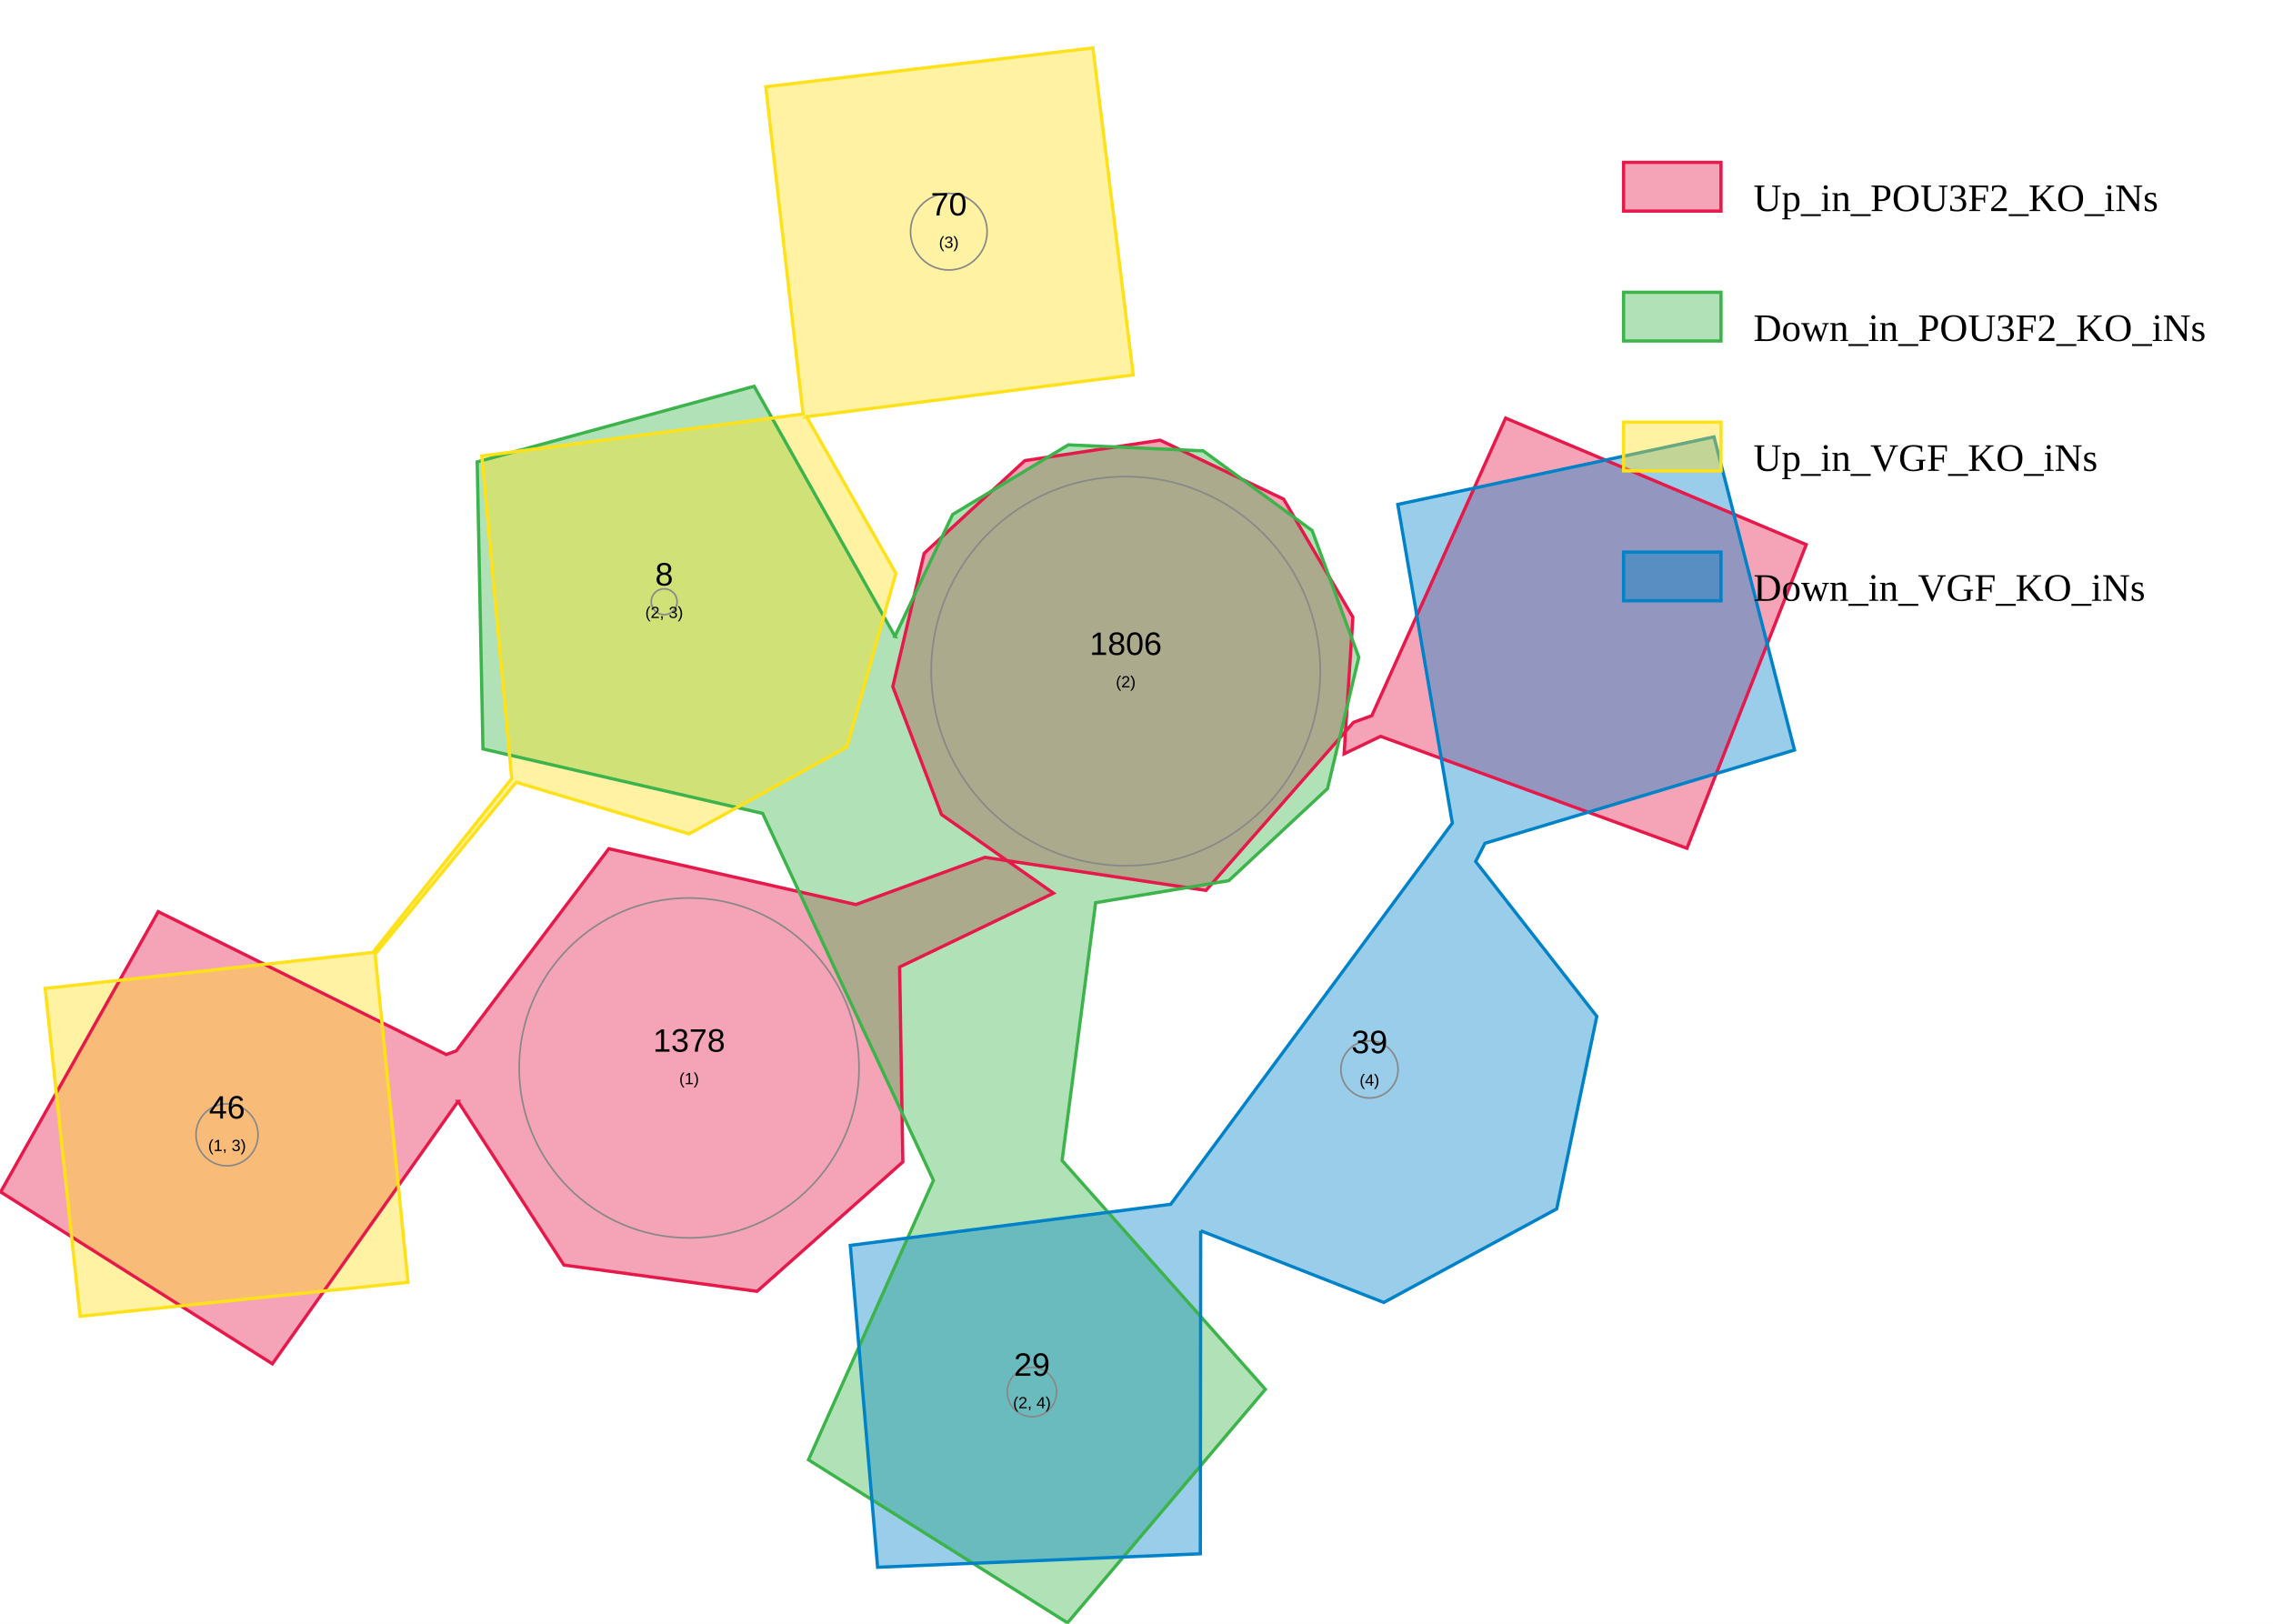
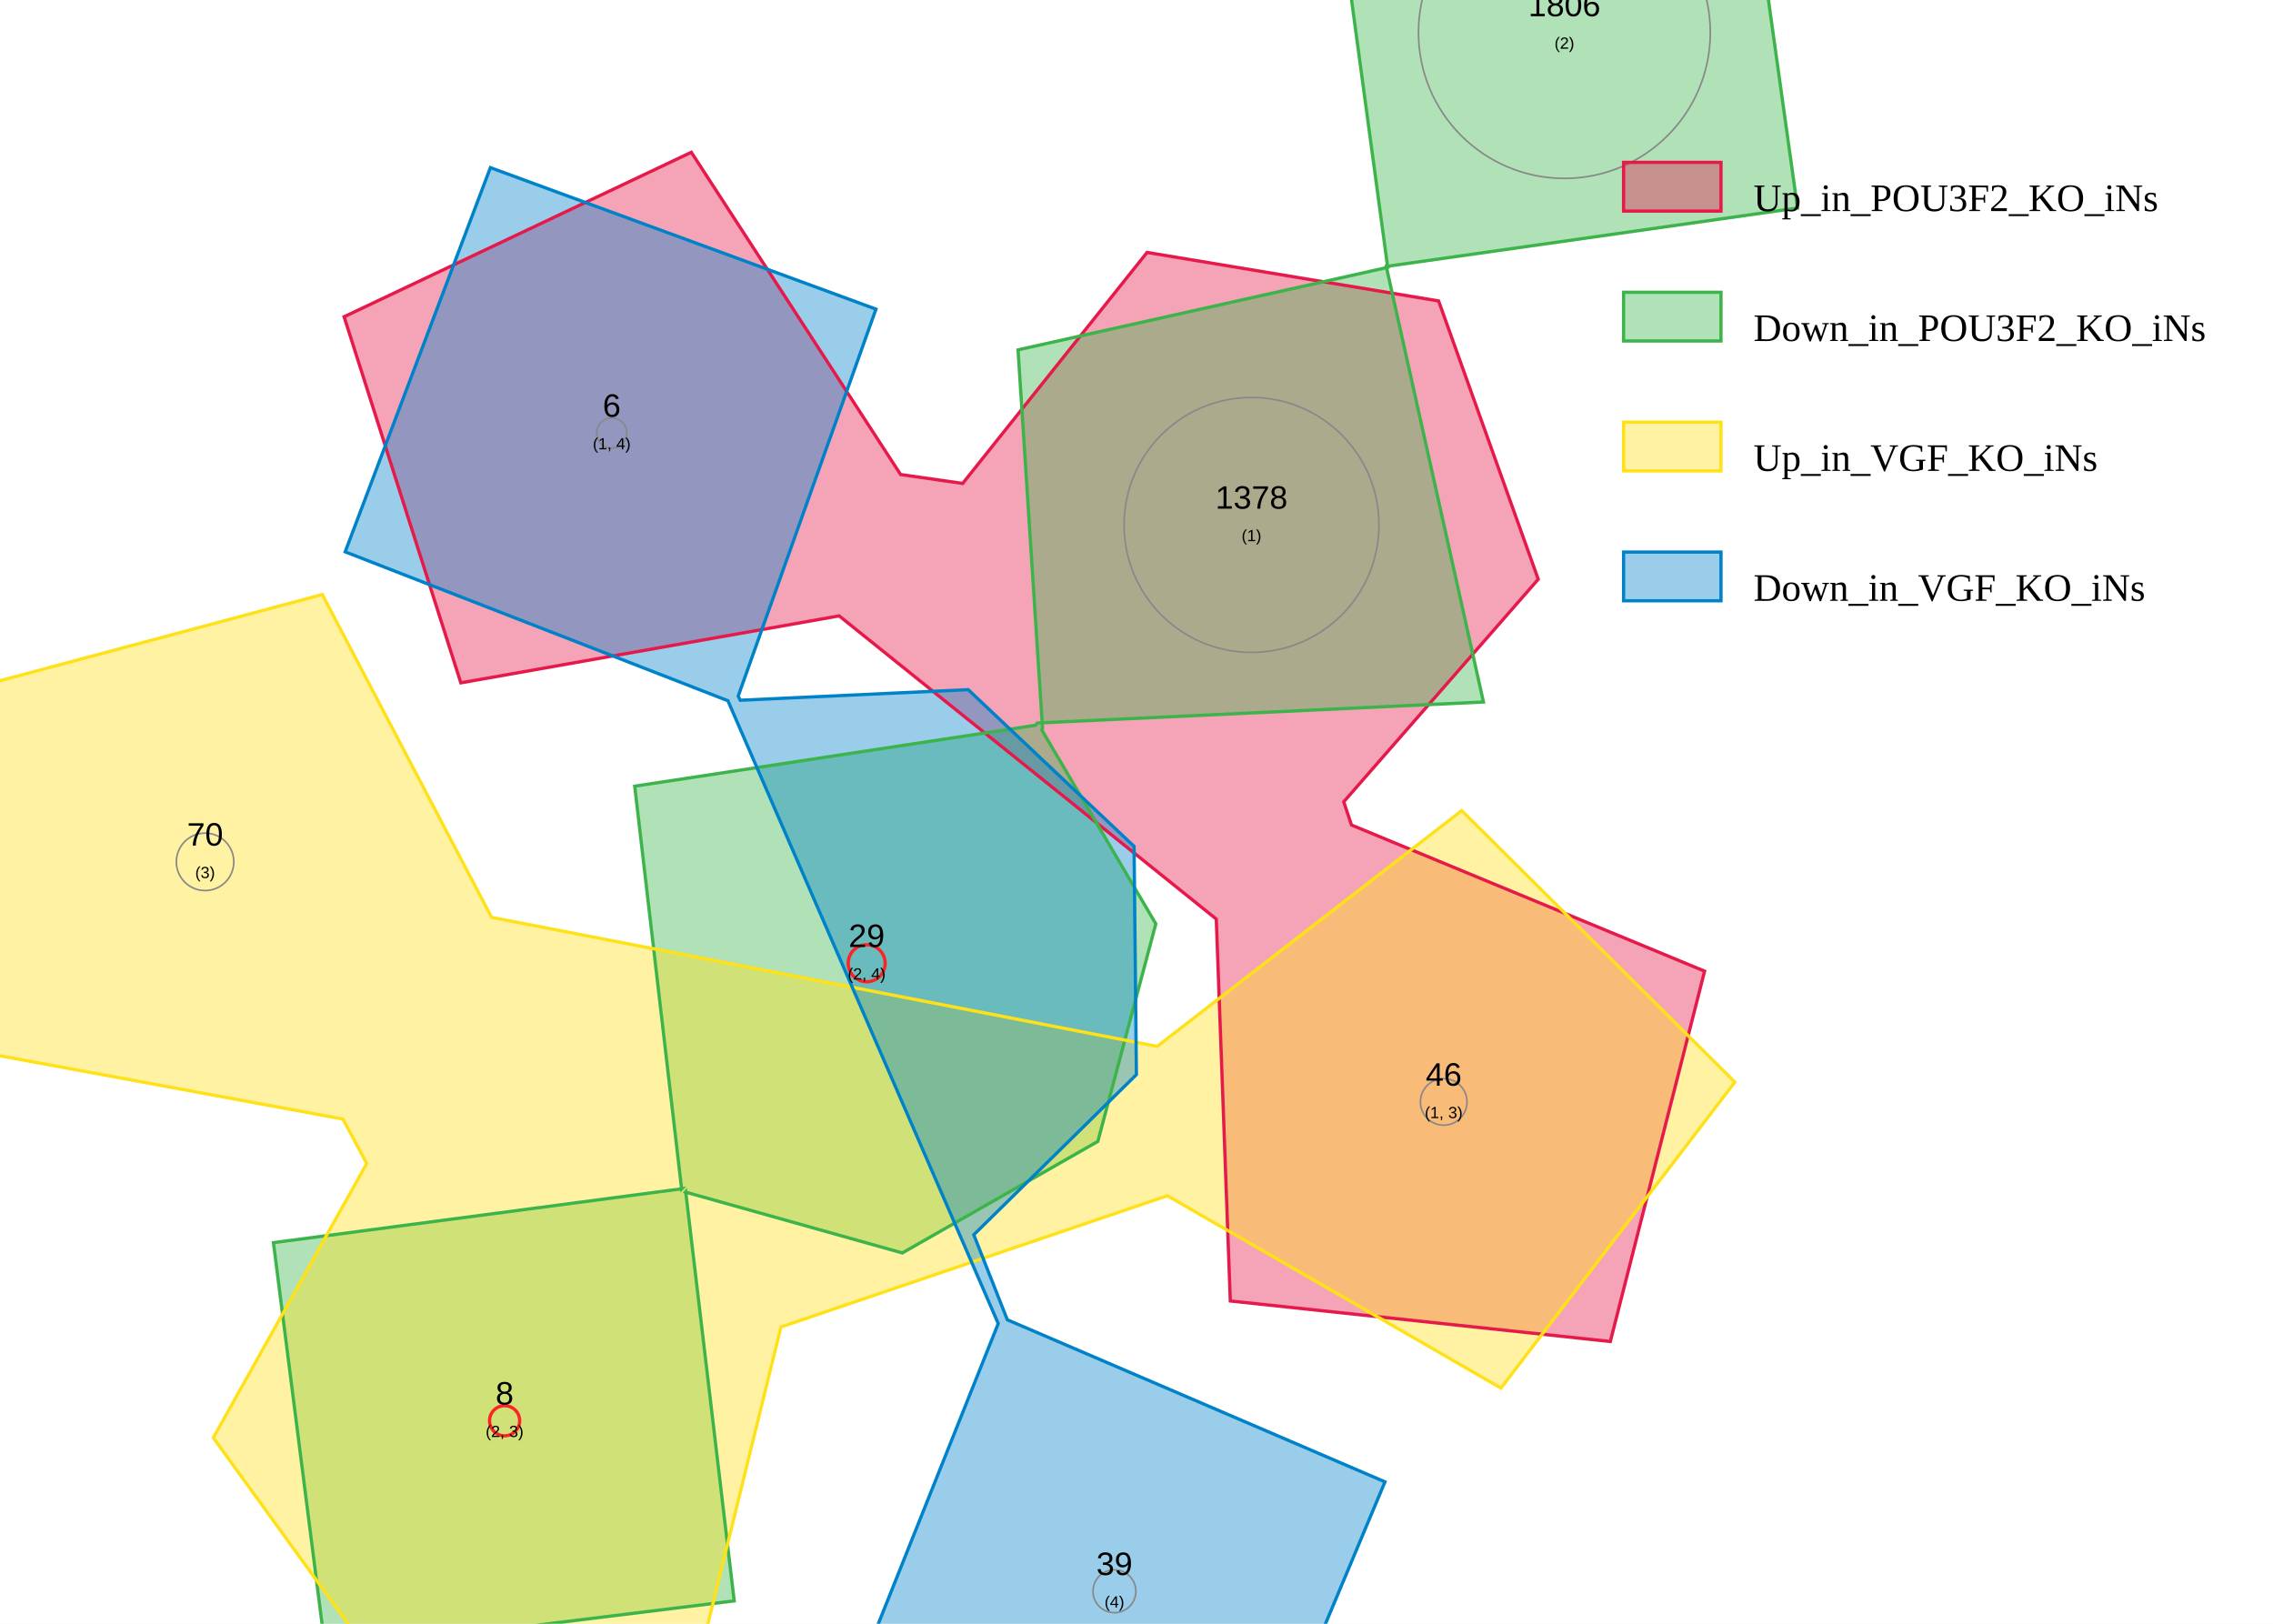
<svg xmlns="http://www.w3.org/2000/svg" xmlns:xlink="http://www.w3.org/1999/xlink" width="700" height="500">
  <defs>
    <style type="text/css">
  .borderLine {
	   stroke: none;
	   fill-opacity: 0.4;
  }
  .outLine {
	   stroke-width: 1;
	   fill: none;
  }
  .circle {
	   stroke: #888888;
	   stroke-width: 0.5;
	   fill: none;
    pointer-events: all;
  }
  .spcircle {
	   stroke: #FF2222;
	   stroke-width: 1;
	   fill: none;
    pointer-events: all;
  }
  .tLabel {
	   font-family: Arial;
    pointer-events: none;
	   font-size: 14px;
	   text-anchor: middle;
	   alignment-baseline: central;
  }
  .nLabel {
	   font-family: Arial;
    pointer-events: none;
	   font-size: 10px;
	   text-anchor: middle;
	   alignment-baseline: central;
  }
  .belong {
	   font-family: Arial;
    pointer-events: none;
	   font-size: 5px;
	   text-anchor: middle;
	   alignment-baseline: central;
  }
  .p0{
    stroke: none;
    fill: #e6194b;
  }
  .q0{
    fill: none;
    stroke: #e6194b;
  }
  .p1{
    stroke: none;
    fill: #3cb44b;
  }
  .q1{
    fill: none;
    stroke: #3cb44b;
  }
  .p2{
    stroke: none;
    fill: #ffe119;
  }
  .q2{
    fill: none;
    stroke: #ffe119;
  }
  .p3{
    stroke: none;
    fill: #0082c8;
  }
  .q3{
    fill: none;
    stroke: #0082c8;
  }

</style>
    <symbol id="bl0">
-       <path d="M 137.43 324.72 L 48.73 280.73 L 0.20 367.04 L 83.88 419.97 L 141.07 339.15 L 141.06 339.15 L 173.67 389.55 L 233.15 397.64 L 278.04 357.79 L 277.05 297.77 L 324.44 275.04 L 324.44 275.04 L 324.44 275.04 L 289.94 250.82 L 274.95 211.43 L 274.95 211.43 L 274.95 211.43 L 284.60 170.40 L 315.60 141.84 L 315.60 141.84 L 315.60 141.84 L 315.60 141.84 L 315.60 141.84 L 357.28 135.55 L 395.32 153.71 L 395.32 153.71 L 395.32 153.71 L 416.64 190.07 L 413.93 232.13 L 413.93 232.13 L 413.93 232.13 L 425.17 226.74 L 519.52 261.21 L 556.25 167.71 L 463.67 128.75 L 422.48 220.37 L 416.83 222.43 L 371.40 274.18 L 303.30 264.00 L 263.58 278.54 L 187.50 261.34 L 140.52 323.59 Z" />
+       <path d="M 277.35 146.12 L 212.90 46.89 L 105.97 97.54 L 141.92 210.27 L 258.43 189.65 L 374.57 283.01 L 378.89 400.61 L 495.92 413.09 L 524.95 299.05 L 416.21 254.05 L 413.82 246.90 L 473.72 178.36 L 443.04 92.67 L 353.25 77.73 L 296.47 148.86 Z" />
    </symbol>
    <symbol id="bl1">
-       <path d="M 275.64 195.99 L 232.25 118.95 L 146.96 142.23 L 148.73 230.62 L 234.87 250.48 L 287.46 363.47 L 248.99 449.52 L 328.76 499.72 L 389.69 427.81 L 327.08 357.36 L 337.41 277.97 L 337.41 277.97 L 378.42 271.18 L 408.83 242.83 L 408.83 242.83 L 408.83 242.83 L 418.46 202.39 L 404.09 163.38 L 404.09 163.38 L 404.09 163.38 L 370.54 138.84 L 329.01 136.98 L 329.01 136.98 L 329.01 136.98 L 293.39 158.41 L 275.59 195.98 L 275.59 195.98 Z" />
+       <path d="M 209.94 366.07 L 84.21 382.65 L 100.25 508.45 L 226.11 492.96 L 211.18 367.03 L 211.13 367.09 L 277.88 385.82 L 338.10 351.47 L 355.95 284.48 L 320.81 224.72 L 321.07 224.37 L 313.52 107.73 L 427.59 82.28 L 427.87 81.91 L 553.57 64.06 L 536.00 -61.67 L 410.23 -44.38 L 427.24 81.43 L 426.88 81.90 L 456.85 216.17 L 319.43 222.64 L 318.91 223.33 L 195.47 242.09 L 209.91 366.10 Z" />
    </symbol>
    <symbol id="bl2">
-       <path d="M 114.81 293.28 L 13.90 304.37 L 24.67 405.32 L 125.65 394.86 L 115.51 293.85 L 158.94 240.89 L 212.17 256.79 L 260.83 230.02 L 275.90 176.56 L 248.38 128.31 L 248.36 128.33 L 348.99 115.45 L 336.57 14.76 L 235.83 26.71 L 247.31 127.50 L 247.31 127.50 L 148.38 140.40 L 157.59 239.75 Z" />
+       <path d="M 151.38 282.48 L 99.25 183.08 L -9.19 212.07 L -4.77 324.23 L 105.61 344.59 L 112.95 358.29 L 65.69 442.72 L 122.42 521.09 L 217.39 502.56 L 240.50 408.61 L 359.51 368.20 L 462.25 427.43 L 534.27 333.21 L 450.15 249.61 L 356.38 322.21 Z" />
    </symbol>
    <symbol id="bl3">
-       <path d="M 360.53 370.84 L 261.86 383.49 L 270.27 482.61 L 369.66 478.46 L 369.77 378.98 L 369.77 378.99 L 426.15 401.07 L 479.41 372.25 L 491.76 312.97 L 454.45 265.28 L 457.30 259.68 L 552.64 230.95 L 527.84 134.52 L 430.47 155.33 L 447.27 253.47 Z" />
+       <path d="M 227.34 214.34 L 269.76 95.19 L 151.02 51.62 L 106.30 169.93 L 224.17 215.78 L 307.42 407.56 L 260.47 525.09 L 377.59 573.03 L 426.52 456.31 L 310.22 406.40 L 299.89 380.22 L 349.97 330.91 L 349.25 260.63 L 298.17 212.37 L 227.96 215.63 Z" />
    </symbol>
  </defs>
  <rect width="700" height="500" style="fill:#fff;stroke-width:0" />
  <use class="p0 borderLine" xlink:href="#bl0" />
  <use class="p1 borderLine" xlink:href="#bl1" />
  <use class="p2 borderLine" xlink:href="#bl2" />
  <use class="p3 borderLine" xlink:href="#bl3" />
  <use class="q0 outLine" xlink:href="#bl0" />
  <use class="q1 outLine" xlink:href="#bl1" />
  <use class="q2 outLine" xlink:href="#bl2" />
  <use class="q3 outLine" xlink:href="#bl3" />
-   <circle class="circle" cx="212.222" cy="328.854" r="52.337" />
-   <text class="tLabel" x="212.22" y="308.85" />
-   <text class="nLabel" x="212.22" y="323.85">1378</text>
-   <text class="belong" x="212.22" y="333.85">(1)</text>
-   <circle class="circle" cx="346.686" cy="206.668" r="59.916" />
-   <text class="tLabel" x="346.69" y="186.67" />
-   <text class="nLabel" x="346.69" y="201.67">1806</text>
-   <text class="belong" x="346.69" y="211.67">(2)</text>
-   <circle class="circle" cx="204.538" cy="185.296" r="3.988" />
-   <text class="tLabel" x="204.54" y="165.30" />
-   <text class="nLabel" x="204.54" y="180.30">8</text>
-   <text class="belong" x="204.54" y="190.30">(2, 3)</text>
-   <circle class="circle" cx="317.797" cy="428.658" r="7.592" />
-   <text class="tLabel" x="317.80" y="408.66" />
-   <text class="nLabel" x="317.80" y="423.66">29</text>
-   <text class="belong" x="317.80" y="433.66">(2, 4)</text>
-   <circle class="circle" cx="292.204" cy="71.342" r="11.796" />
-   <text class="tLabel" x="292.20" y="51.34" />
-   <text class="nLabel" x="292.20" y="66.34">70</text>
-   <text class="belong" x="292.20" y="76.34">(3)</text>
-   <circle class="circle" cx="69.916" cy="349.438" r="9.562" />
-   <text class="tLabel" x="69.92" y="329.44" />
-   <text class="nLabel" x="69.92" y="344.44">46</text>
-   <text class="belong" x="69.92" y="354.44">(1, 3)</text>
-   <circle class="circle" cx="421.747" cy="329.309" r="8.805" />
-   <text class="tLabel" x="421.75" y="309.31" />
-   <text class="nLabel" x="421.75" y="324.31">39</text>
-   <text class="belong" x="421.75" y="334.31">(4)</text>
+   <circle class="circle" cx="385.423" cy="161.638" r="39.25" />
+   <text class="tLabel" x="385.42" y="141.64" />
+   <text class="nLabel" x="385.42" y="156.64">1378</text>
+   <text class="belong" x="385.42" y="166.64">(1)</text>
+   <circle class="circle" cx="481.778" cy="10" r="44.934" />
+   <text class="tLabel" x="481.78" y="-10.00" />
+   <text class="nLabel" x="481.78" y="5.00">1806</text>
+   <text class="belong" x="481.78" y="15.00">(2)</text>
+   <circle class="spcircle" cx="155.404" cy="437.496" r="4.636" />
+   <text class="tLabel" x="155.40" y="417.50" />
+   <text class="nLabel" x="155.40" y="432.50">8</text>
+   <text class="belong" x="155.40" y="442.50">(2, 3)</text>
+   <circle class="spcircle" cx="266.904" cy="296.622" r="5.694" />
+   <text class="tLabel" x="266.90" y="276.62" />
+   <text class="nLabel" x="266.90" y="291.62">29</text>
+   <text class="belong" x="266.90" y="301.62">(2, 4)</text>
+   <circle class="circle" cx="63.157" cy="265.386" r="8.846" />
+   <text class="tLabel" x="63.16" y="245.39" />
+   <text class="nLabel" x="63.16" y="260.39">70</text>
+   <text class="belong" x="63.16" y="270.39">(3)</text>
+   <circle class="circle" cx="444.609" cy="339.312" r="7.171" />
+   <text class="tLabel" x="444.61" y="319.31" />
+   <text class="nLabel" x="444.61" y="334.31">46</text>
+   <text class="belong" x="444.61" y="344.31">(1, 3)</text>
+   <circle class="circle" cx="343.201" cy="490" r="6.603" />
+   <text class="tLabel" x="343.20" y="470.00" />
+   <text class="nLabel" x="343.20" y="485.00">39</text>
+   <text class="belong" x="343.20" y="495.00">(4)</text>
+   <circle class="circle" cx="188.392" cy="133.347" r="4.636" />
+   <text class="tLabel" x="188.39" y="113.35" />
+   <text class="nLabel" x="188.39" y="128.35">6</text>
+   <text class="belong" x="188.39" y="138.35">(1, 4)</text>
  <rect class="p0 borderLine" x="500.00" y="50.00" width="30.00" height="15.00" />
  <rect class="q0" x="500.00" y="50.00" width="30.00" height="15.00" />
  <text class="legend" x="540.00" y="65.00">Up_in_POU3F2_KO_iNs</text>
  <rect class="p1 borderLine" x="500.00" y="90.00" width="30.00" height="15.00" />
  <rect class="q1" x="500.00" y="90.00" width="30.00" height="15.00" />
  <text class="legend" x="540.00" y="105.00">Down_in_POU3F2_KO_iNs</text>
  <rect class="p2 borderLine" x="500.00" y="130.00" width="30.00" height="15.00" />
  <rect class="q2" x="500.00" y="130.00" width="30.00" height="15.00" />
  <text class="legend" x="540.00" y="145.00">Up_in_VGF_KO_iNs</text>
  <rect class="p3 borderLine" x="500.00" y="170.00" width="30.00" height="15.00" />
  <rect class="q3" x="500.00" y="170.00" width="30.00" height="15.00" />
  <text class="legend" x="540.00" y="185.00">Down_in_VGF_KO_iNs</text>
</svg>
